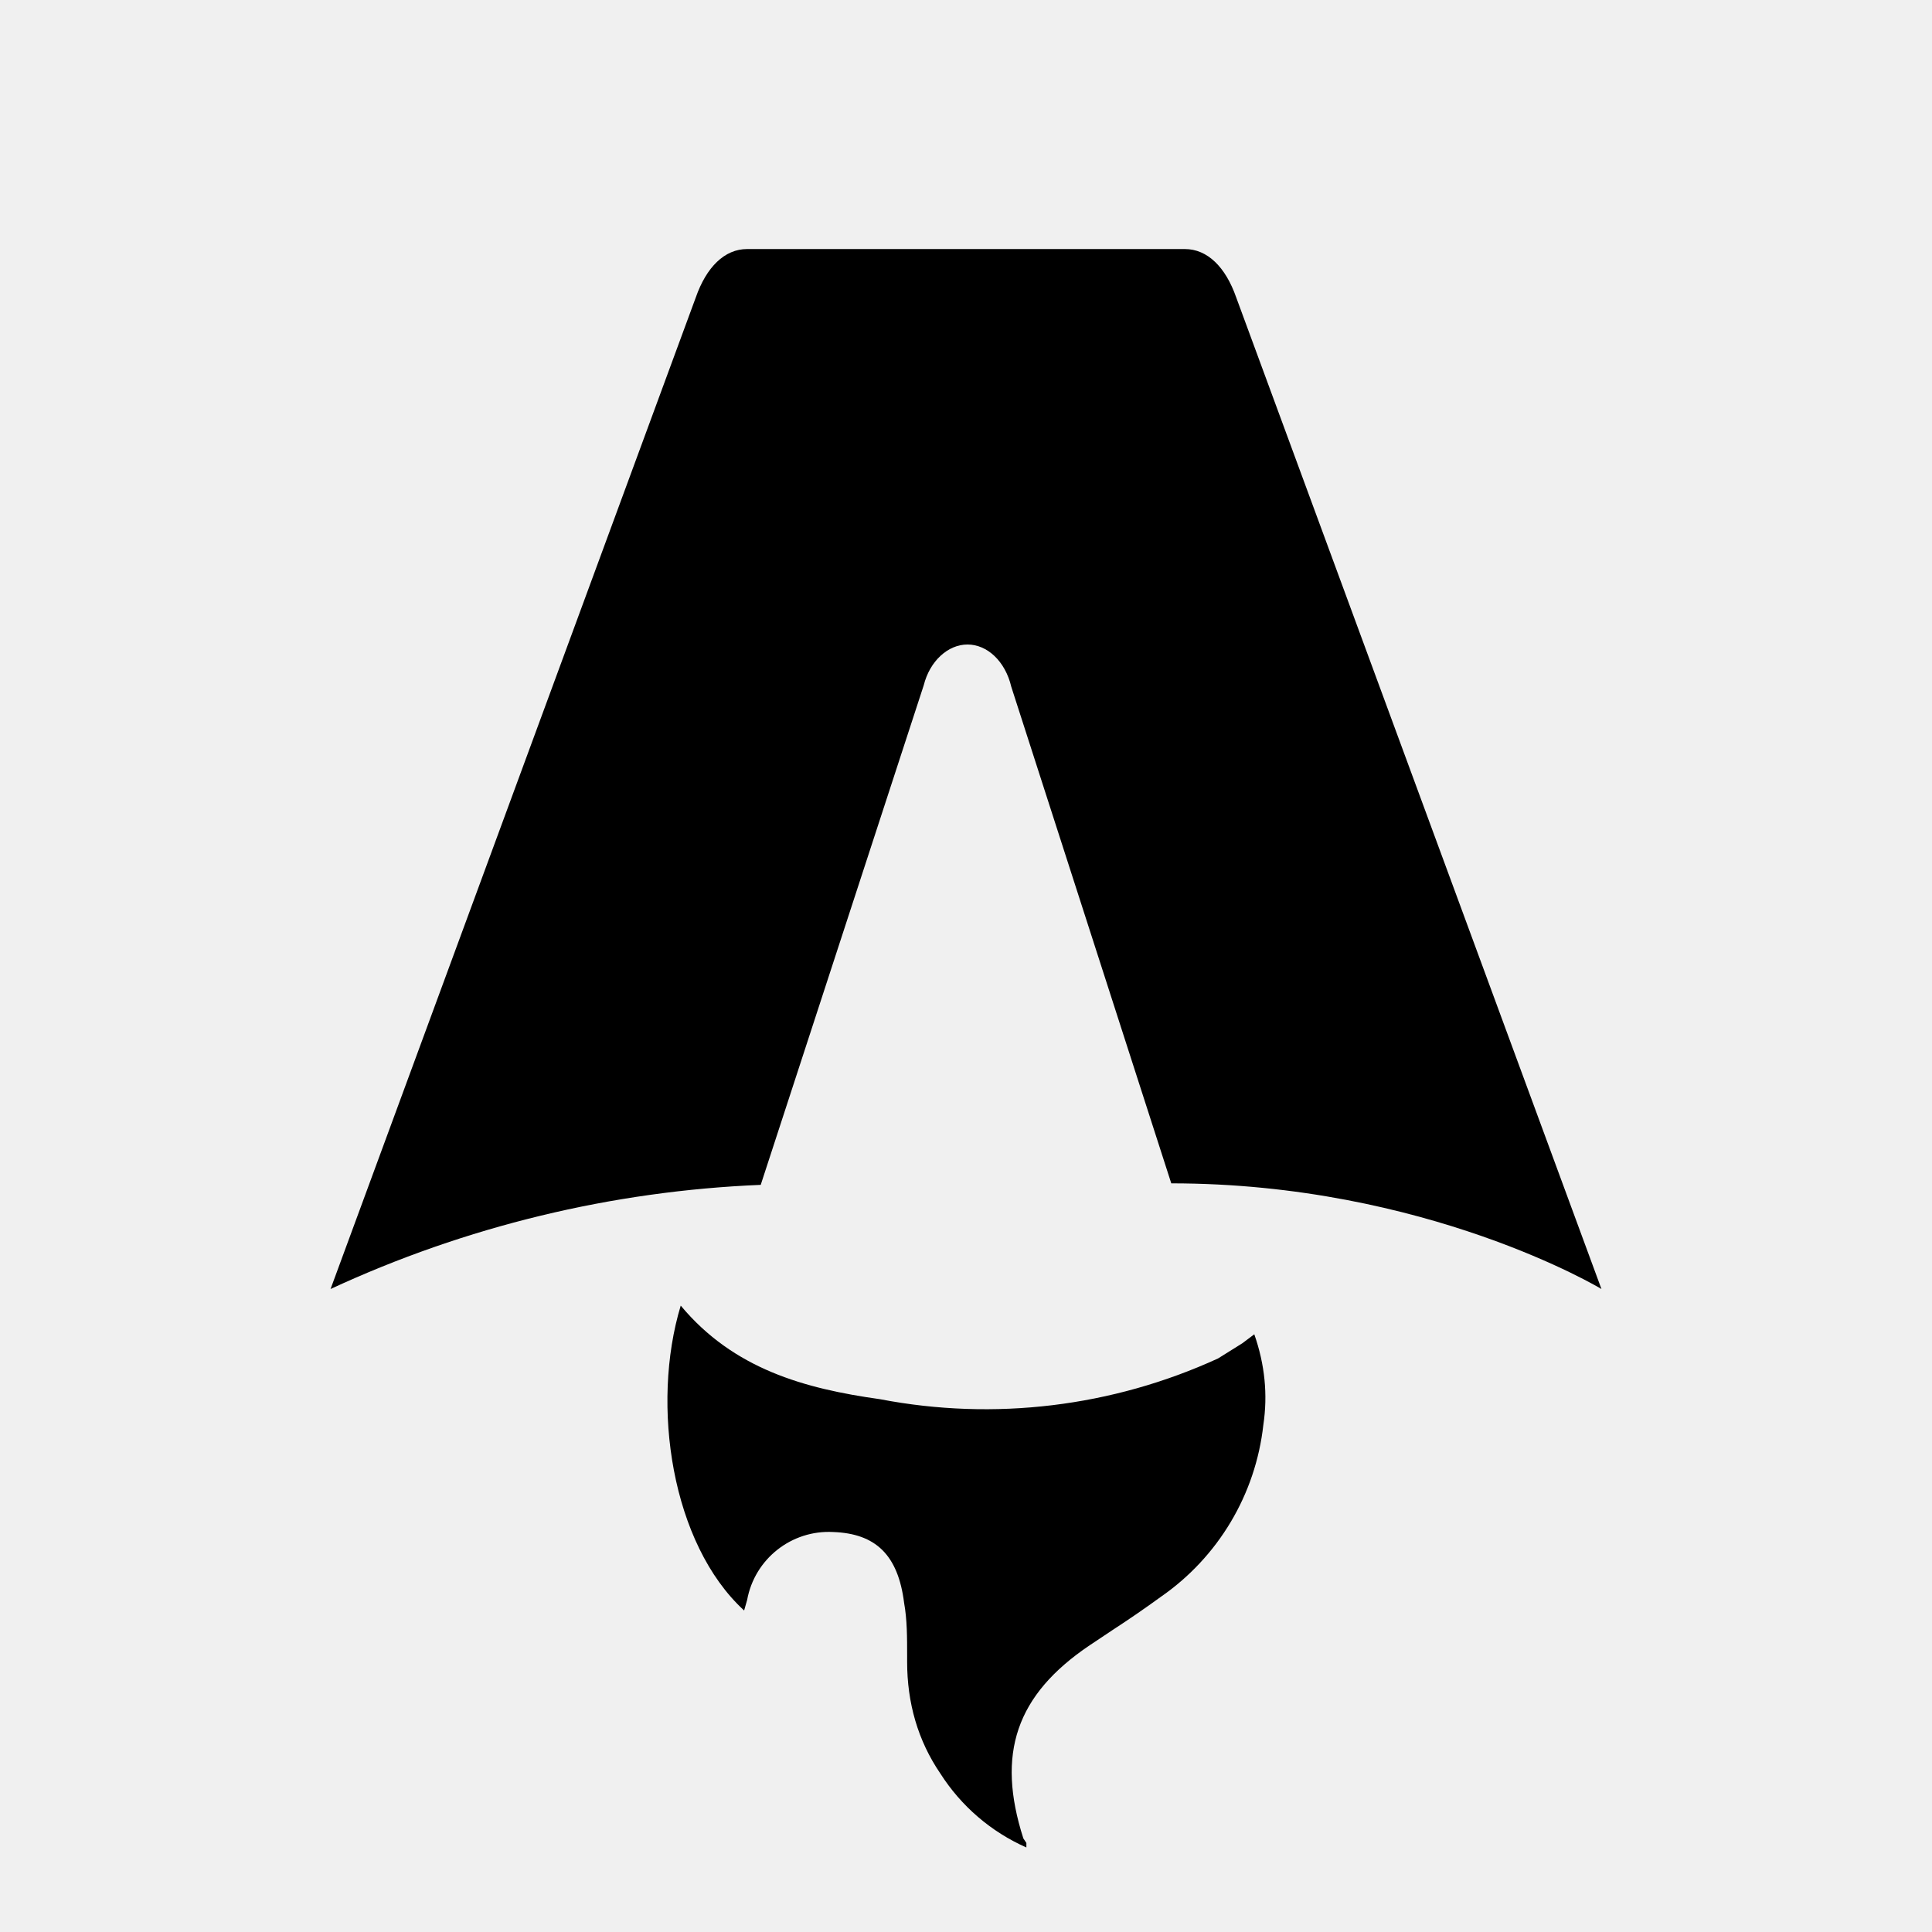
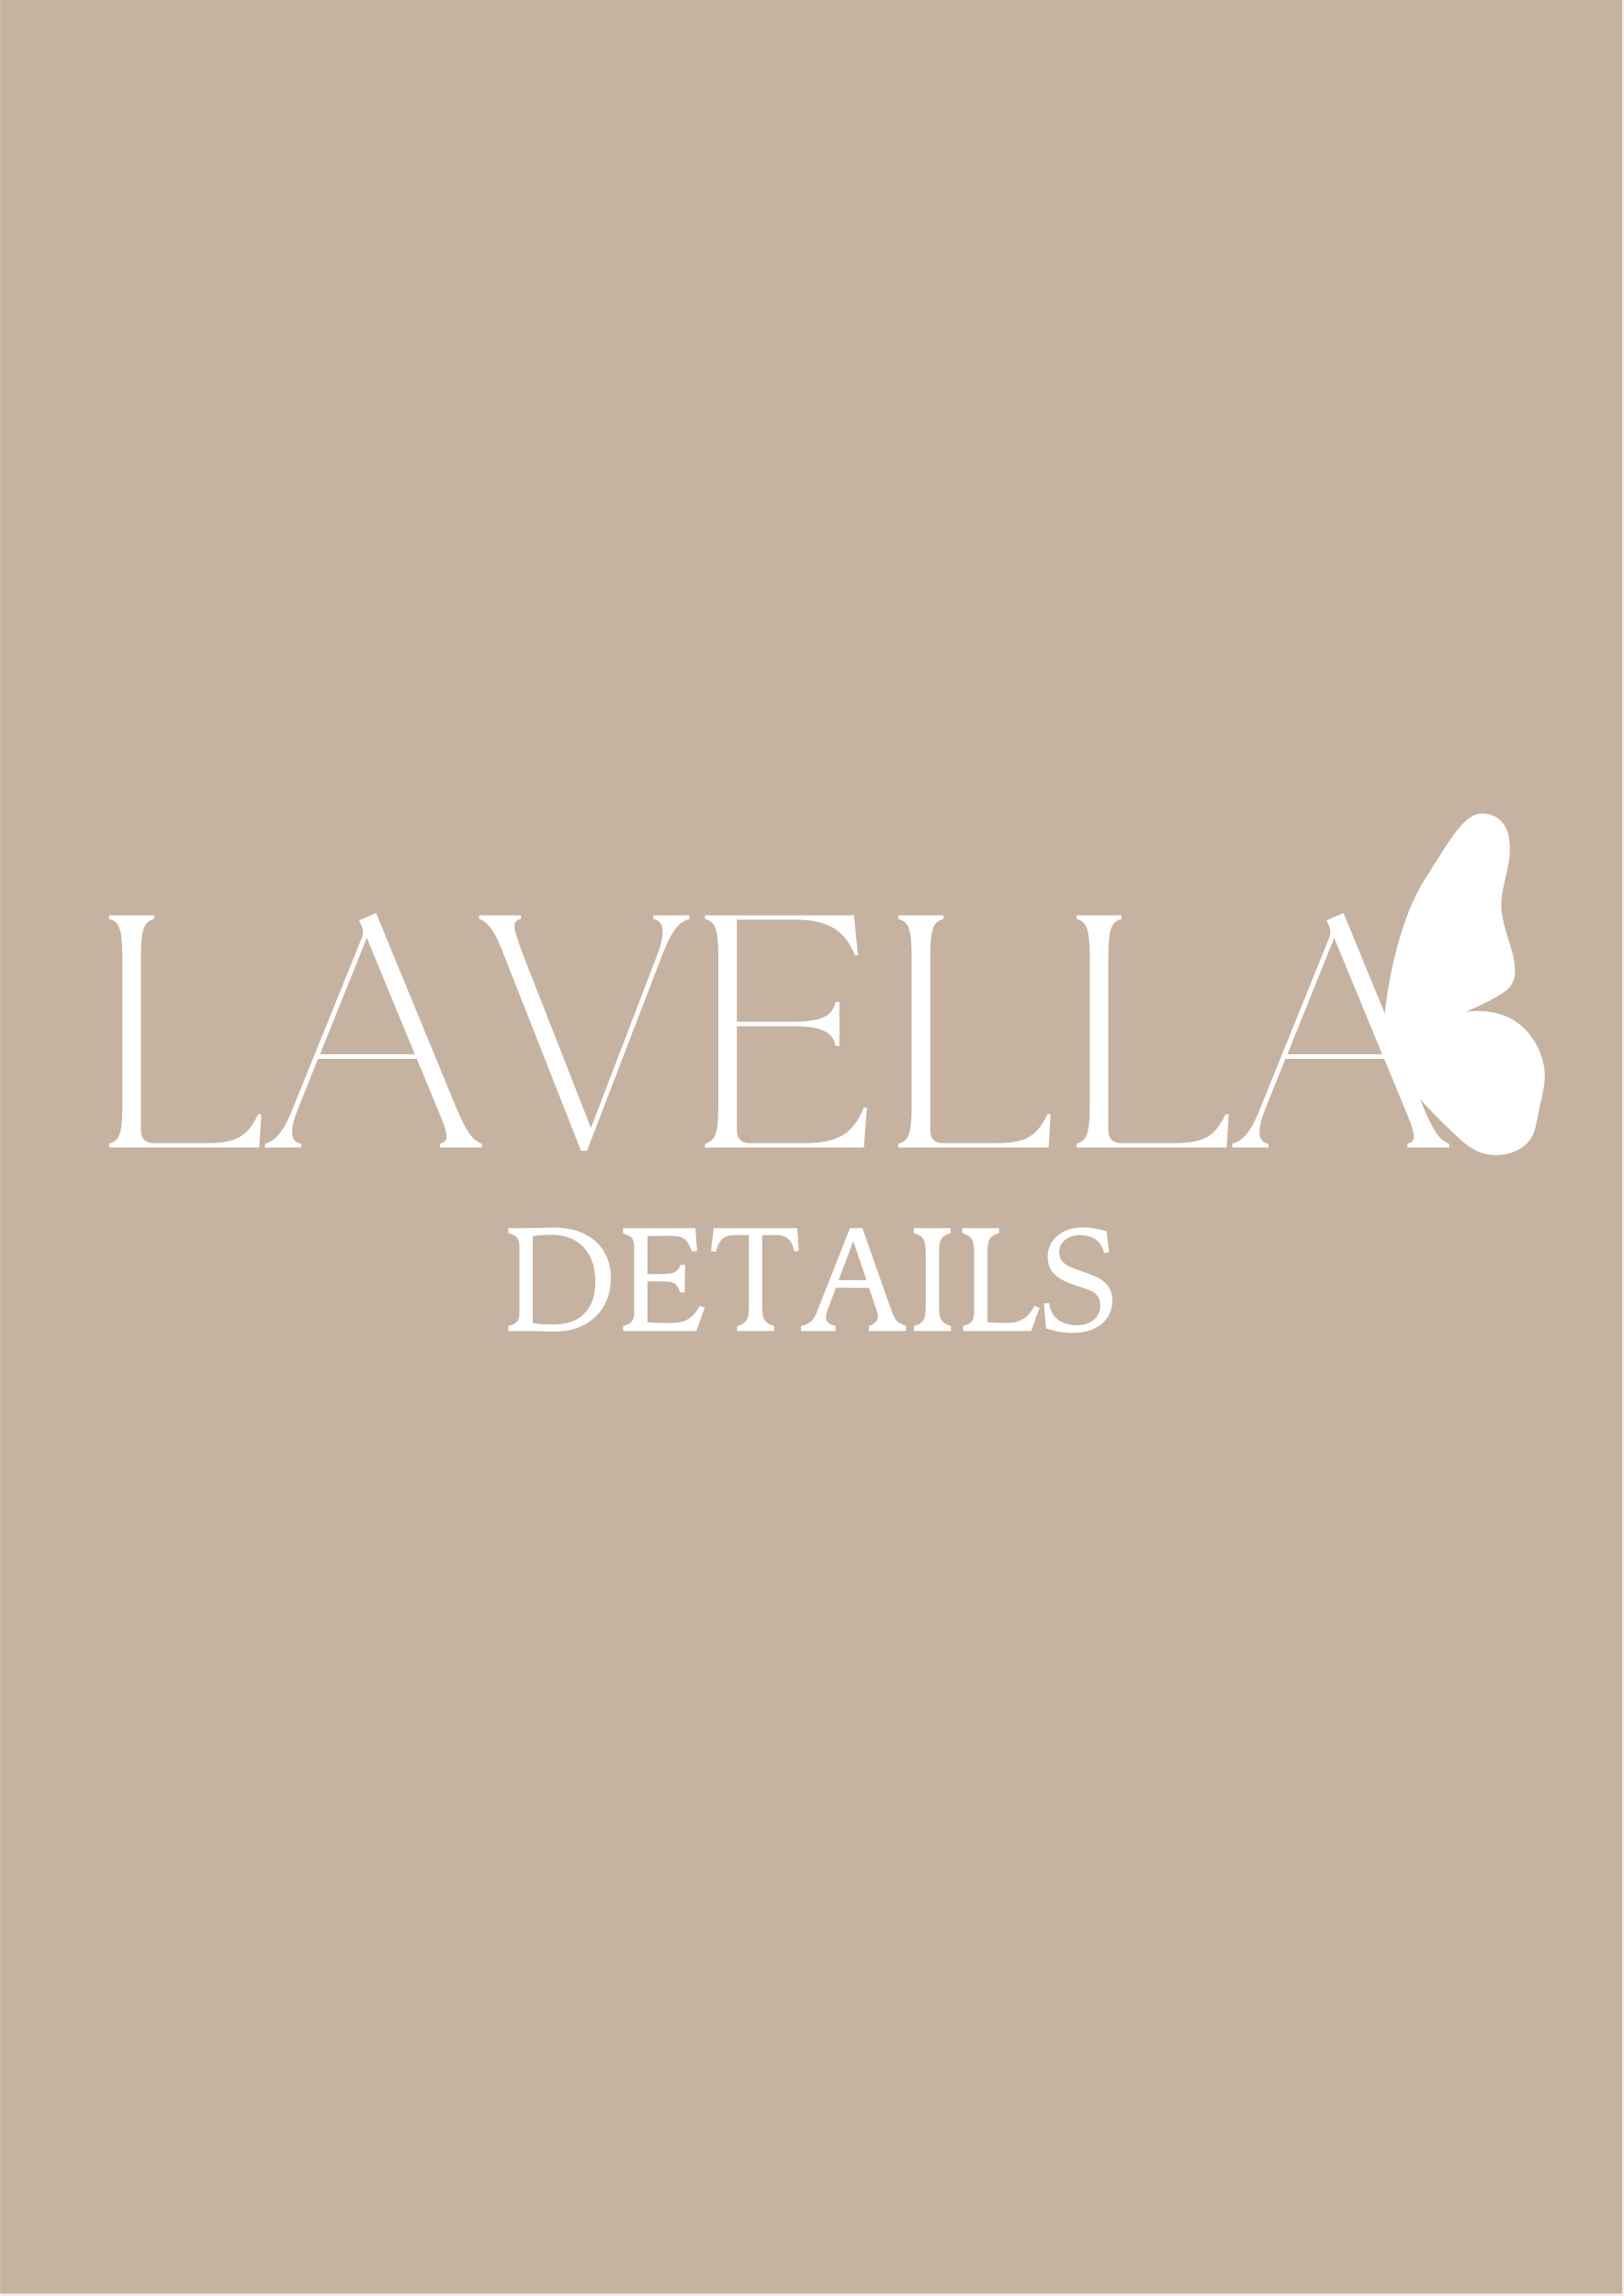
- <svg xmlns="http://www.w3.org/2000/svg" fill="none" viewBox="0 0 128 128">
-   <path d="M50.4 78.5a75.1 75.1 0 0 0-28.5 6.9l24.2-65.7c.7-2 1.9-3.2 3.4-3.2h29c1.5 0 2.7 1.2 3.4 3.2l24.2 65.7s-11.6-7-28.5-7L67 45.5c-.4-1.7-1.6-2.8-2.9-2.8-1.3 0-2.5 1.1-2.9 2.7L50.4 78.5Zm-1.1 28.2Zm-4.2-20.2c-2 6.6-.6 15.8 4.2 20.2a17.5 17.5 0 0 1 .2-.7 5.5 5.5 0 0 1 5.7-4.5c2.8.1 4.3 1.5 4.7 4.7.2 1.1.2 2.3.2 3.5v.4c0 2.7.7 5.2 2.2 7.4a13 13 0 0 0 5.7 4.9v-.3l-.2-.3c-1.8-5.6-.5-9.5 4.4-12.8l1.5-1a73 73 0 0 0 3.2-2.2 16 16 0 0 0 6.8-11.4c.3-2 .1-4-.6-6l-.8.6-1.6 1a37 37 0 0 1-22.4 2.7c-5-.7-9.7-2-13.2-6.2Z" />
-   <style>
-         path { fill: #000; }
-         @media (prefers-color-scheme: dark) {
-             path { fill: #FFF; }
-         }
-     </style>
+ <svg xmlns="http://www.w3.org/2000/svg" width="794" zoomAndPan="magnify" viewBox="0 0 595.5 842.25" height="1123" preserveAspectRatio="xMidYMid meet" version="1.0">
+   <defs>
+     <filter x="0%" y="0%" width="100%" height="100%" id="ce4d24e175">
+       <feColorMatrix values="0 0 0 0 1 0 0 0 0 1 0 0 0 0 1 0 0 0 1 0" color-interpolation-filters="sRGB" />
+     </filter>
+     <g />
+     <clipPath id="23461ce70b">
+       <path d="M 0.016 0 L 594.984 0 L 594.984 841.5 L 0.016 841.5 Z M 0.016 0 " clip-rule="nonzero" />
+     </clipPath>
+     <mask id="4909604f3a">
+       <g filter="url(#ce4d24e175)">
+         <rect x="-59.55" width="714.6" fill="#000000" y="-84.225" height="1010.7" fill-opacity="0.63" />
+       </g>
+     </mask>
+     <clipPath id="cbf1e4c7c4">
+       <path d="M 0.016 0 L 594.984 0 L 594.984 841.5 L 0.016 841.5 Z M 0.016 0 " clip-rule="nonzero" />
+     </clipPath>
+     <clipPath id="c6952631be">
+       <rect x="0" width="595" y="0" height="842" />
+     </clipPath>
+     <clipPath id="a7f7f073dc">
+       <path d="M 484 298 L 567 298 L 567 435 L 484 435 Z M 484 298 " clip-rule="nonzero" />
+     </clipPath>
+     <clipPath id="086fc01376">
+       <path d="M 484.125 316.754 L 549.371 292.277 L 593.59 410.145 L 528.34 434.621 Z M 484.125 316.754 " clip-rule="nonzero" />
+     </clipPath>
+     <clipPath id="bd467dea2a">
+       <path d="M 417.77 341.648 L 549.668 292.164 L 593.887 410.031 L 461.988 459.516 Z M 417.77 341.648 " clip-rule="nonzero" />
+     </clipPath>
+   </defs>
+   <g clip-path="url(#23461ce70b)">
+     <path fill="#ffffff" d="M 0.016 0 L 594.984 0 L 594.984 841.5 L 0.016 841.5 Z M 0.016 0 " fill-opacity="1" fill-rule="nonzero" />
+     <path fill="#ffffff" d="M 0.016 0 L 594.984 0 L 594.984 841.5 L 0.016 841.5 Z M 0.016 0 " fill-opacity="1" fill-rule="nonzero" />
+     <g mask="url(#4909604f3a)">
+       <g transform="matrix(1, 0, 0, 1, -0.000000000000000002, 0)">
+         <g clip-path="url(#c6952631be)">
+           <g clip-path="url(#cbf1e4c7c4)">
+             <rect x="-131.01" width="857.52" fill="#a48569" height="1212.84" y="-185.295" fill-opacity="1" />
+           </g>
+         </g>
+       </g>
+     </g>
+   </g>
+   <g fill="#ffffff" fill-opacity="1">
+     <g transform="translate(33.32278, 420.9355)">
+       <g>
+         <path d="M 6.688 0 L 6.688 -1.344 C 7.82 -1.664 8.754 -2.211 9.484 -2.984 C 10.211 -3.754 10.738 -5.094 11.062 -7 C 11.395 -8.906 11.562 -11.723 11.562 -15.453 L 11.562 -69.703 C 11.562 -73.43 11.395 -76.25 11.062 -78.156 C 10.738 -80.062 10.211 -81.422 9.484 -82.234 C 8.754 -83.047 7.82 -83.57 6.688 -83.812 L 6.688 -85.156 L 23.234 -85.156 L 23.234 -83.812 C 22.098 -83.57 21.164 -83.047 20.438 -82.234 C 19.707 -81.422 19.18 -80.062 18.859 -78.156 C 18.535 -76.25 18.375 -73.43 18.375 -69.703 L 18.375 -6.453 C 18.375 -3.203 19.992 -1.578 23.234 -1.578 L 42.703 -1.578 C 46.348 -1.578 49.328 -1.922 51.641 -2.609 C 53.953 -3.305 55.859 -4.441 57.359 -6.016 C 58.859 -7.598 60.211 -9.688 61.422 -12.281 L 62.516 -12.047 L 61.797 0 Z M 6.688 0 " />
+       </g>
+     </g>
+   </g>
+   <g fill="#ffffff" fill-opacity="1">
+     <g transform="translate(98.64021, 420.9355)">
+       <g>
+         <path d="M -1.453 0 L -1.453 -1.344 C -0.398 -1.664 0.629 -2.172 1.641 -2.859 C 2.648 -3.547 3.742 -4.758 4.922 -6.5 C 6.098 -8.25 7.379 -10.867 8.766 -14.359 L 34.062 -76.875 C 34.707 -78.5 34.625 -80.125 33.812 -81.75 L 33.094 -83.328 L 39.297 -86 L 68.844 -14.234 C 70.301 -10.828 71.555 -8.25 72.609 -6.5 C 73.672 -4.758 74.645 -3.547 75.531 -2.859 C 76.426 -2.172 77.281 -1.664 78.094 -1.344 L 78.094 0 L 62.766 0 L 62.766 -1.344 C 63.898 -1.664 64.629 -2.172 64.953 -2.859 C 65.273 -3.547 65.191 -4.758 64.703 -6.5 C 64.223 -8.25 63.254 -10.828 61.797 -14.234 L 54.25 -32.484 L 18 -32.484 L 10.703 -14.359 C 9.16 -10.547 8.43 -7.523 8.516 -5.297 C 8.598 -3.066 9.691 -1.75 11.797 -1.344 L 11.797 0 Z M 18.734 -34.188 L 53.516 -34.188 L 35.891 -76.875 Z M 18.734 -34.188 " />
+       </g>
+     </g>
+   </g>
+   <g fill="#ffffff" fill-opacity="1">
+     <g transform="translate(176.2427, 420.9355)">
+       <g>
+         <path d="M 8.516 -70.797 C 7.211 -74.285 6.035 -76.898 4.984 -78.641 C 3.93 -80.379 2.957 -81.613 2.062 -82.344 C 1.176 -83.082 0.328 -83.57 -0.484 -83.812 L -0.484 -85.156 L 14.844 -85.156 L 14.844 -83.812 C 13.707 -83.57 12.977 -83.082 12.656 -82.344 C 12.332 -81.613 12.41 -80.379 12.891 -78.641 C 13.379 -76.898 14.27 -74.285 15.562 -70.797 L 40.5 -7.172 L 64.828 -70.672 C 66.297 -74.566 66.945 -77.629 66.781 -79.859 C 66.613 -82.086 65.477 -83.406 63.375 -83.812 L 63.375 -85.156 L 76.641 -85.156 L 76.641 -83.812 C 75.66 -83.57 74.645 -83.082 73.594 -82.344 C 72.539 -81.613 71.469 -80.359 70.375 -78.578 C 69.281 -76.797 68.039 -74.16 66.656 -70.672 L 39.047 1.219 L 36.859 1.219 Z M 8.516 -70.797 " />
+       </g>
+     </g>
+   </g>
+   <g fill="#ffffff" fill-opacity="1">
+     <g transform="translate(251.899, 420.9355)">
+       <g>
+         <path d="M 6.688 0 L 6.688 -1.344 C 7.82 -1.664 8.754 -2.211 9.484 -2.984 C 10.211 -3.754 10.738 -5.094 11.062 -7 C 11.395 -8.906 11.562 -11.723 11.562 -15.453 L 11.562 -69.703 C 11.562 -73.43 11.395 -76.25 11.062 -78.156 C 10.738 -80.062 10.211 -81.422 9.484 -82.234 C 8.754 -83.047 7.82 -83.57 6.688 -83.812 L 6.688 -85.156 L 61.312 -85.156 L 62.766 -70.672 L 61.672 -70.438 C 59.805 -75.219 57.148 -78.598 53.703 -80.578 C 50.254 -82.566 45.773 -83.562 40.266 -83.562 L 18.375 -83.562 L 18.375 -46.109 L 38.312 -46.109 C 42.531 -46.109 45.754 -46.41 47.984 -47.016 C 50.211 -47.617 51.789 -48.469 52.719 -49.562 C 53.656 -50.656 54.285 -51.938 54.609 -53.406 L 55.953 -53.406 L 55.953 -37.219 L 54.609 -37.219 C 54.285 -38.758 53.656 -40.055 52.719 -41.109 C 51.789 -42.172 50.211 -43.004 47.984 -43.609 C 45.754 -44.211 42.531 -44.516 38.312 -44.516 L 18.375 -44.516 L 18.375 -6.453 C 18.375 -3.203 19.992 -1.578 23.234 -1.578 L 43.547 -1.578 C 49.055 -1.578 53.492 -2.488 56.859 -4.312 C 60.234 -6.145 62.93 -9.613 64.953 -14.719 L 66.047 -14.469 L 64.953 0 Z M 6.688 0 " />
+       </g>
+     </g>
+   </g>
+   <g fill="#ffffff" fill-opacity="1">
+     <g transform="translate(322.8116, 420.9355)">
+       <g>
+         <path d="M 6.688 0 L 6.688 -1.344 C 7.82 -1.664 8.754 -2.211 9.484 -2.984 C 10.211 -3.754 10.738 -5.094 11.062 -7 C 11.395 -8.906 11.562 -11.723 11.562 -15.453 L 11.562 -69.703 C 11.562 -73.43 11.395 -76.25 11.062 -78.156 C 10.738 -80.062 10.211 -81.422 9.484 -82.234 C 8.754 -83.047 7.82 -83.57 6.688 -83.812 L 6.688 -85.156 L 23.234 -85.156 L 23.234 -83.812 C 22.098 -83.57 21.164 -83.047 20.438 -82.234 C 19.707 -81.422 19.18 -80.062 18.859 -78.156 C 18.535 -76.25 18.375 -73.43 18.375 -69.703 L 18.375 -6.453 C 18.375 -3.203 19.992 -1.578 23.234 -1.578 L 42.703 -1.578 C 46.348 -1.578 49.328 -1.922 51.641 -2.609 C 53.953 -3.305 55.859 -4.441 57.359 -6.016 C 58.859 -7.598 60.211 -9.688 61.422 -12.281 L 62.516 -12.047 L 61.797 0 Z M 6.688 0 " />
+       </g>
+     </g>
+   </g>
+   <g fill="#ffffff" fill-opacity="1">
+     <g transform="translate(388.129, 420.9355)">
+       <g>
+         <path d="M 6.688 0 L 6.688 -1.344 C 7.82 -1.664 8.754 -2.211 9.484 -2.984 C 10.211 -3.754 10.738 -5.094 11.062 -7 C 11.395 -8.906 11.562 -11.723 11.562 -15.453 L 11.562 -69.703 C 11.562 -73.43 11.395 -76.25 11.062 -78.156 C 10.738 -80.062 10.211 -81.422 9.484 -82.234 C 8.754 -83.047 7.82 -83.57 6.688 -83.812 L 6.688 -85.156 L 23.234 -85.156 L 23.234 -83.812 C 22.098 -83.57 21.164 -83.047 20.438 -82.234 C 19.707 -81.422 19.18 -80.062 18.859 -78.156 C 18.535 -76.25 18.375 -73.43 18.375 -69.703 L 18.375 -6.453 C 18.375 -3.203 19.992 -1.578 23.234 -1.578 L 42.703 -1.578 C 46.348 -1.578 49.328 -1.922 51.641 -2.609 C 53.953 -3.305 55.859 -4.441 57.359 -6.016 C 58.859 -7.598 60.211 -9.688 61.422 -12.281 L 62.516 -12.047 L 61.797 0 Z M 6.688 0 " />
+       </g>
+     </g>
+   </g>
+   <g fill="#ffffff" fill-opacity="1">
+     <g transform="translate(453.4464, 420.9355)">
+       <g>
+         <path d="M -1.453 0 L -1.453 -1.344 C -0.398 -1.664 0.629 -2.172 1.641 -2.859 C 2.648 -3.547 3.742 -4.758 4.922 -6.5 C 6.098 -8.25 7.379 -10.867 8.766 -14.359 L 34.062 -76.875 C 34.707 -78.5 34.625 -80.125 33.812 -81.75 L 33.094 -83.328 L 39.297 -86 L 68.844 -14.234 C 70.301 -10.828 71.555 -8.25 72.609 -6.5 C 73.672 -4.758 74.645 -3.547 75.531 -2.859 C 76.426 -2.172 77.281 -1.664 78.094 -1.344 L 78.094 0 L 62.766 0 L 62.766 -1.344 C 63.898 -1.664 64.629 -2.172 64.953 -2.859 C 65.273 -3.547 65.191 -4.758 64.703 -6.5 C 64.223 -8.25 63.254 -10.828 61.797 -14.234 L 54.25 -32.484 L 18 -32.484 L 10.703 -14.359 C 9.16 -10.547 8.43 -7.523 8.516 -5.297 C 8.598 -3.066 9.691 -1.75 11.797 -1.344 L 11.797 0 Z M 18.734 -34.188 L 53.516 -34.188 L 35.891 -76.875 Z M 18.734 -34.188 " />
+       </g>
+     </g>
+   </g>
+   <g clip-path="url(#a7f7f073dc)">
+     <g clip-path="url(#086fc01376)">
+       <g clip-path="url(#bd467dea2a)">
+         <path fill="#ffffff" d="M 546.609 298.863 C 538.285 296.43 534.285 304.043 522.543 322.66 C 510.805 341.277 508.012 370.875 508.012 370.875 C 507.938 371.441 507.906 371.984 507.891 372.488 C 505.867 369.363 504.082 367.656 502.98 368.07 C 501.875 368.484 501.656 370.945 502.188 374.629 C 501.848 374.25 501.469 373.867 501.035 373.492 C 501.035 373.492 479.457 353.039 458.367 346.734 C 437.281 340.434 429.266 337.328 424.594 344.637 C 421.082 350.137 424.426 355.758 428.41 359.863 C 433.367 364.973 440.133 367.781 444.48 373.637 C 448.578 379.16 450.156 386.195 454.008 391.887 C 455.359 393.879 457.078 395.762 459.348 396.559 C 461.504 397.32 463.879 397.02 466.129 396.59 C 470.414 395.773 474.746 394.617 478.934 393.125 C 478.488 393.434 478.043 393.754 477.609 394.082 C 472.441 397.957 468.188 403.238 467.055 409.738 C 466.043 415.559 467.391 421.918 470.391 426.973 C 473.527 432.262 478.973 435.27 483.695 438.949 C 486.184 440.883 488.613 443.105 491.664 443.922 C 498.434 445.73 506.039 441.078 509.051 435.125 C 510.781 431.715 511.262 427.879 511.559 424.125 C 511.863 420.438 512.254 416.754 512.422 413.062 C 512.57 409.734 512.668 406.398 512.668 403.07 C 514.879 406.648 516.852 408.66 518.039 408.215 C 519.23 407.77 519.395 404.961 518.703 400.809 C 520.895 403.32 523.16 405.762 525.461 408.168 C 528.016 410.84 530.742 413.355 533.383 415.938 C 536.09 418.566 538.977 421.145 542.512 422.574 C 548.703 425.066 557.48 423.57 561.395 417.762 C 563.152 415.148 563.523 411.871 564.125 408.777 C 565.266 402.898 567.387 397.051 566.27 391.004 C 565.203 385.219 562.035 379.539 557.445 375.828 C 552.316 371.68 545.645 370.496 539.199 370.977 C 538.656 371.016 538.113 371.066 537.57 371.129 C 541.707 369.496 545.73 367.52 549.496 365.316 C 551.469 364.16 553.457 362.824 554.582 360.832 C 555.766 358.738 555.824 356.191 555.531 353.797 C 554.691 346.98 551.258 340.641 550.707 333.785 C 550.129 326.516 553.379 319.953 553.75 312.84 C 554.051 307.129 552.883 300.695 546.609 298.863 Z M 546.609 298.863 " fill-opacity="1" fill-rule="nonzero" />
+       </g>
+     </g>
+   </g>
+   <g fill="#ffffff" fill-opacity="1">
+     <g transform="translate(184.4639, 488.2512)">
+       <g>
+         <path d="M 18.734 0.219 C 17.18 0.219 15.672 0.18 14.203 0.109 C 12.742 0.035 10.953 0 8.828 0 L 2 0 L 2 -1.844 C 3.594 -2.238 4.664 -2.797 5.219 -3.516 C 5.781 -4.242 6.062 -5.348 6.062 -6.828 L 6.062 -30.812 C 6.062 -32.289 5.781 -33.406 5.219 -34.156 C 4.664 -34.914 3.594 -35.492 2 -35.891 L 2 -37.734 L 8.391 -37.734 C 10.66 -37.734 12.656 -37.77 14.375 -37.844 C 16.094 -37.914 17.438 -37.953 18.406 -37.953 C 22.914 -37.953 26.738 -37.176 29.875 -35.625 C 33.02 -34.07 35.422 -31.906 37.078 -29.125 C 38.742 -26.344 39.578 -23.094 39.578 -19.375 C 39.578 -15.594 38.742 -12.227 37.078 -9.281 C 35.422 -6.344 33.039 -4.023 29.938 -2.328 C 26.832 -0.629 23.098 0.219 18.734 0.219 Z M 18.469 -2.375 C 23.52 -2.375 27.352 -3.742 29.969 -6.484 C 32.582 -9.234 33.891 -13.098 33.891 -18.078 C 33.891 -21.648 33.25 -24.719 31.969 -27.281 C 30.688 -29.844 28.844 -31.816 26.438 -33.203 C 24.039 -34.598 21.129 -35.297 17.703 -35.297 C 16.691 -35.297 15.598 -35.258 14.422 -35.188 C 13.254 -35.113 12.094 -34.988 10.938 -34.812 L 10.938 -2.922 C 12.195 -2.703 13.457 -2.555 14.719 -2.484 C 15.988 -2.41 17.238 -2.375 18.469 -2.375 Z M 18.469 -2.375 " />
+       </g>
+     </g>
+   </g>
+   <g fill="#ffffff" fill-opacity="1">
+     <g transform="translate(226.5351, 488.2512)">
+       <g>
+         <path d="M 30.047 -9.156 L 31.938 -8.5 L 28.859 0 L 2 0 L 2 -1.844 C 3.594 -2.238 4.664 -2.797 5.219 -3.516 C 5.781 -4.242 6.062 -5.348 6.062 -6.828 L 6.062 -30.812 C 6.062 -32.289 5.781 -33.379 5.219 -34.078 C 4.664 -34.785 3.594 -35.336 2 -35.734 L 2 -37.734 L 28.531 -37.734 L 29.125 -29.344 L 27.344 -29.078 C 26.801 -30.41 26.285 -31.473 25.797 -32.266 C 25.305 -33.055 24.727 -33.641 24.062 -34.016 C 23.395 -34.398 22.566 -34.645 21.578 -34.75 C 20.586 -34.863 19.316 -34.922 17.766 -34.922 C 16.859 -34.922 15.816 -34.91 14.641 -34.891 C 13.473 -34.867 12.238 -34.844 10.938 -34.812 L 10.938 -20.891 L 16.078 -20.891 C 18.098 -20.891 19.613 -21.078 20.625 -21.453 C 21.633 -21.836 22.445 -22.754 23.062 -24.203 L 24.75 -24.203 L 24.578 -14.188 L 22.844 -14.188 C 22.488 -15.375 22.055 -16.254 21.547 -16.828 C 21.047 -17.41 20.359 -17.781 19.484 -17.938 C 18.617 -18.102 17.484 -18.188 16.078 -18.188 L 10.938 -18.188 L 10.938 -3.25 C 11.844 -3.145 12.926 -3.062 14.188 -3 C 15.445 -2.945 17.234 -2.922 19.547 -2.922 C 22.18 -2.922 24.289 -3.398 25.875 -4.359 C 27.469 -5.316 28.859 -6.914 30.047 -9.156 Z M 30.047 -9.156 " />
+       </g>
+     </g>
+   </g>
+   <g fill="#ffffff" fill-opacity="1">
+     <g transform="translate(260.2138, 488.2512)">
+       <g>
+         <path d="M 1.562 -37.734 L 32.219 -37.734 L 32.75 -29.391 L 31.188 -29.188 C 30.789 -30.738 30.312 -31.945 29.75 -32.812 C 29.188 -33.676 28.445 -34.285 27.531 -34.641 C 26.613 -35.004 25.414 -35.188 23.938 -35.188 L 19.328 -35.188 L 19.328 -9.047 C 19.328 -7.703 19.414 -6.562 19.594 -5.625 C 19.781 -4.688 20.188 -3.91 20.812 -3.297 C 21.445 -2.68 22.414 -2.195 23.719 -1.844 L 23.719 0 L 10.172 0 L 10.172 -1.844 C 11.516 -2.195 12.484 -2.68 13.078 -3.297 C 13.672 -3.91 14.047 -4.688 14.203 -5.625 C 14.367 -6.562 14.453 -7.703 14.453 -9.047 L 14.453 -35.188 L 9.531 -35.188 C 8.051 -35.188 6.859 -34.988 5.953 -34.594 C 5.055 -34.195 4.336 -33.547 3.797 -32.641 C 3.254 -31.742 2.75 -30.535 2.281 -29.016 L 0.547 -29.297 Z M 1.562 -37.734 " />
+       </g>
+     </g>
+   </g>
+   <g fill="#ffffff" fill-opacity="1">
+     <g transform="translate(293.5134, 488.2512)">
+       <g>
+         <path d="M 22.797 -37.734 L 33.453 -7.422 C 33.891 -6.191 34.332 -5.223 34.781 -4.516 C 35.238 -3.816 35.789 -3.273 36.438 -2.891 C 37.082 -2.516 37.875 -2.164 38.812 -1.844 L 38.812 0 L 25.172 0 L 25.172 -1.844 C 26.43 -2.238 27.367 -2.844 27.984 -3.656 C 28.598 -4.469 28.598 -5.797 27.984 -7.641 L 25.234 -15.812 L 13.047 -15.859 L 9.969 -7.531 C 9.383 -5.906 9.289 -4.648 9.688 -3.766 C 10.082 -2.879 11.164 -2.238 12.938 -1.844 L 12.938 0 L 0.266 0 L 0.266 -1.844 C 1.535 -2.094 2.629 -2.523 3.547 -3.141 C 4.461 -3.754 5.25 -4.875 5.906 -6.5 L 18.25 -37.734 Z M 19.438 -32.969 L 14.078 -18.625 L 24.312 -18.625 Z M 19.438 -32.969 " />
+       </g>
+     </g>
+   </g>
+   <g fill="#ffffff" fill-opacity="1">
+     <g transform="translate(333.1481, 488.2512)">
+       <g>
+         <path d="M 6.391 -9.047 L 6.391 -28.688 C 6.391 -30.062 6.297 -31.207 6.109 -32.125 C 5.93 -33.051 5.535 -33.82 4.922 -34.438 C 4.305 -35.051 3.332 -35.535 2 -35.891 L 2 -37.734 L 15.531 -37.734 L 15.531 -35.891 C 14.238 -35.535 13.285 -35.051 12.672 -34.438 C 12.055 -33.82 11.664 -33.051 11.5 -32.125 C 11.344 -31.207 11.266 -30.062 11.266 -28.688 L 11.266 -9.047 C 11.266 -7.703 11.352 -6.562 11.531 -5.625 C 11.707 -4.688 12.113 -3.91 12.75 -3.297 C 13.383 -2.68 14.348 -2.195 15.641 -1.844 L 15.641 0 L 2.109 0 L 2.109 -1.844 C 3.441 -2.195 4.406 -2.68 5 -3.297 C 5.602 -3.91 5.984 -4.688 6.141 -5.625 C 6.305 -6.562 6.391 -7.703 6.391 -9.047 Z M 6.391 -9.047 " />
+       </g>
+     </g>
+   </g>
+   <g fill="#ffffff" fill-opacity="1">
+     <g transform="translate(350.9079, 488.2512)">
+       <g>
+         <path d="M 27.281 0 L 2.328 0 L 2.328 -1.844 C 3.91 -2.238 4.984 -2.805 5.547 -3.547 C 6.109 -4.285 6.391 -5.469 6.391 -7.094 L 6.391 -28.688 C 6.391 -30.062 6.297 -31.207 6.109 -32.125 C 5.93 -33.051 5.535 -33.82 4.922 -34.438 C 4.305 -35.051 3.332 -35.535 2 -35.891 L 2 -37.734 L 15.531 -37.734 L 15.531 -35.891 C 14.238 -35.535 13.285 -35.051 12.672 -34.438 C 12.055 -33.82 11.664 -33.051 11.5 -32.125 C 11.344 -31.207 11.266 -30.062 11.266 -28.688 L 11.266 -3.25 C 13.066 -3.031 15.301 -2.922 17.969 -2.922 C 20.602 -2.922 22.711 -3.398 24.297 -4.359 C 25.891 -5.316 27.285 -6.914 28.484 -9.156 L 30.375 -8.5 Z M 27.281 0 " />
+       </g>
+     </g>
+   </g>
+   <g fill="#ffffff" fill-opacity="1">
+     <g transform="translate(381.013, 488.2512)">
+       <g>
+         <path d="M 12.391 0.703 C 9.109 0.703 5.863 0.145 2.656 -0.969 L 1.844 -10.016 L 3.734 -10.281 C 4.129 -7.539 5.238 -5.492 7.062 -4.141 C 8.883 -2.785 11.172 -2.109 13.922 -2.109 C 16.547 -2.109 18.633 -2.785 20.188 -4.141 C 21.738 -5.492 22.516 -7.203 22.516 -9.266 C 22.516 -10.953 22.133 -12.227 21.375 -13.094 C 20.625 -13.969 19.547 -14.656 18.141 -15.156 C 16.734 -15.664 15.07 -16.227 13.156 -16.844 C 9.906 -17.883 7.441 -19.207 5.766 -20.812 C 4.086 -22.414 3.25 -24.609 3.25 -27.391 C 3.25 -29.379 3.789 -31.176 4.875 -32.781 C 5.957 -34.383 7.453 -35.656 9.359 -36.594 C 11.273 -37.531 13.441 -38 15.859 -38 C 17.555 -38 19.125 -37.863 20.562 -37.594 C 22.008 -37.32 23.438 -36.988 24.844 -36.594 L 25.766 -28.969 L 23.984 -28.594 C 23.336 -30.895 22.281 -32.562 20.812 -33.594 C 19.352 -34.625 17.488 -35.141 15.219 -35.141 C 12.832 -35.141 10.941 -34.539 9.547 -33.344 C 8.16 -32.156 7.469 -30.695 7.469 -28.969 C 7.469 -27.344 7.953 -26.078 8.922 -25.172 C 9.898 -24.273 11.227 -23.52 12.906 -22.906 C 14.594 -22.289 16.516 -21.602 18.672 -20.844 C 21.453 -19.863 23.531 -18.609 24.906 -17.078 C 26.281 -15.547 26.969 -13.551 26.969 -11.094 C 26.969 -8.852 26.391 -6.836 25.234 -5.047 C 24.078 -3.266 22.406 -1.859 20.219 -0.828 C 18.039 0.191 15.43 0.703 12.391 0.703 Z M 12.391 0.703 " />
+       </g>
+     </g>
+   </g>
</svg>
